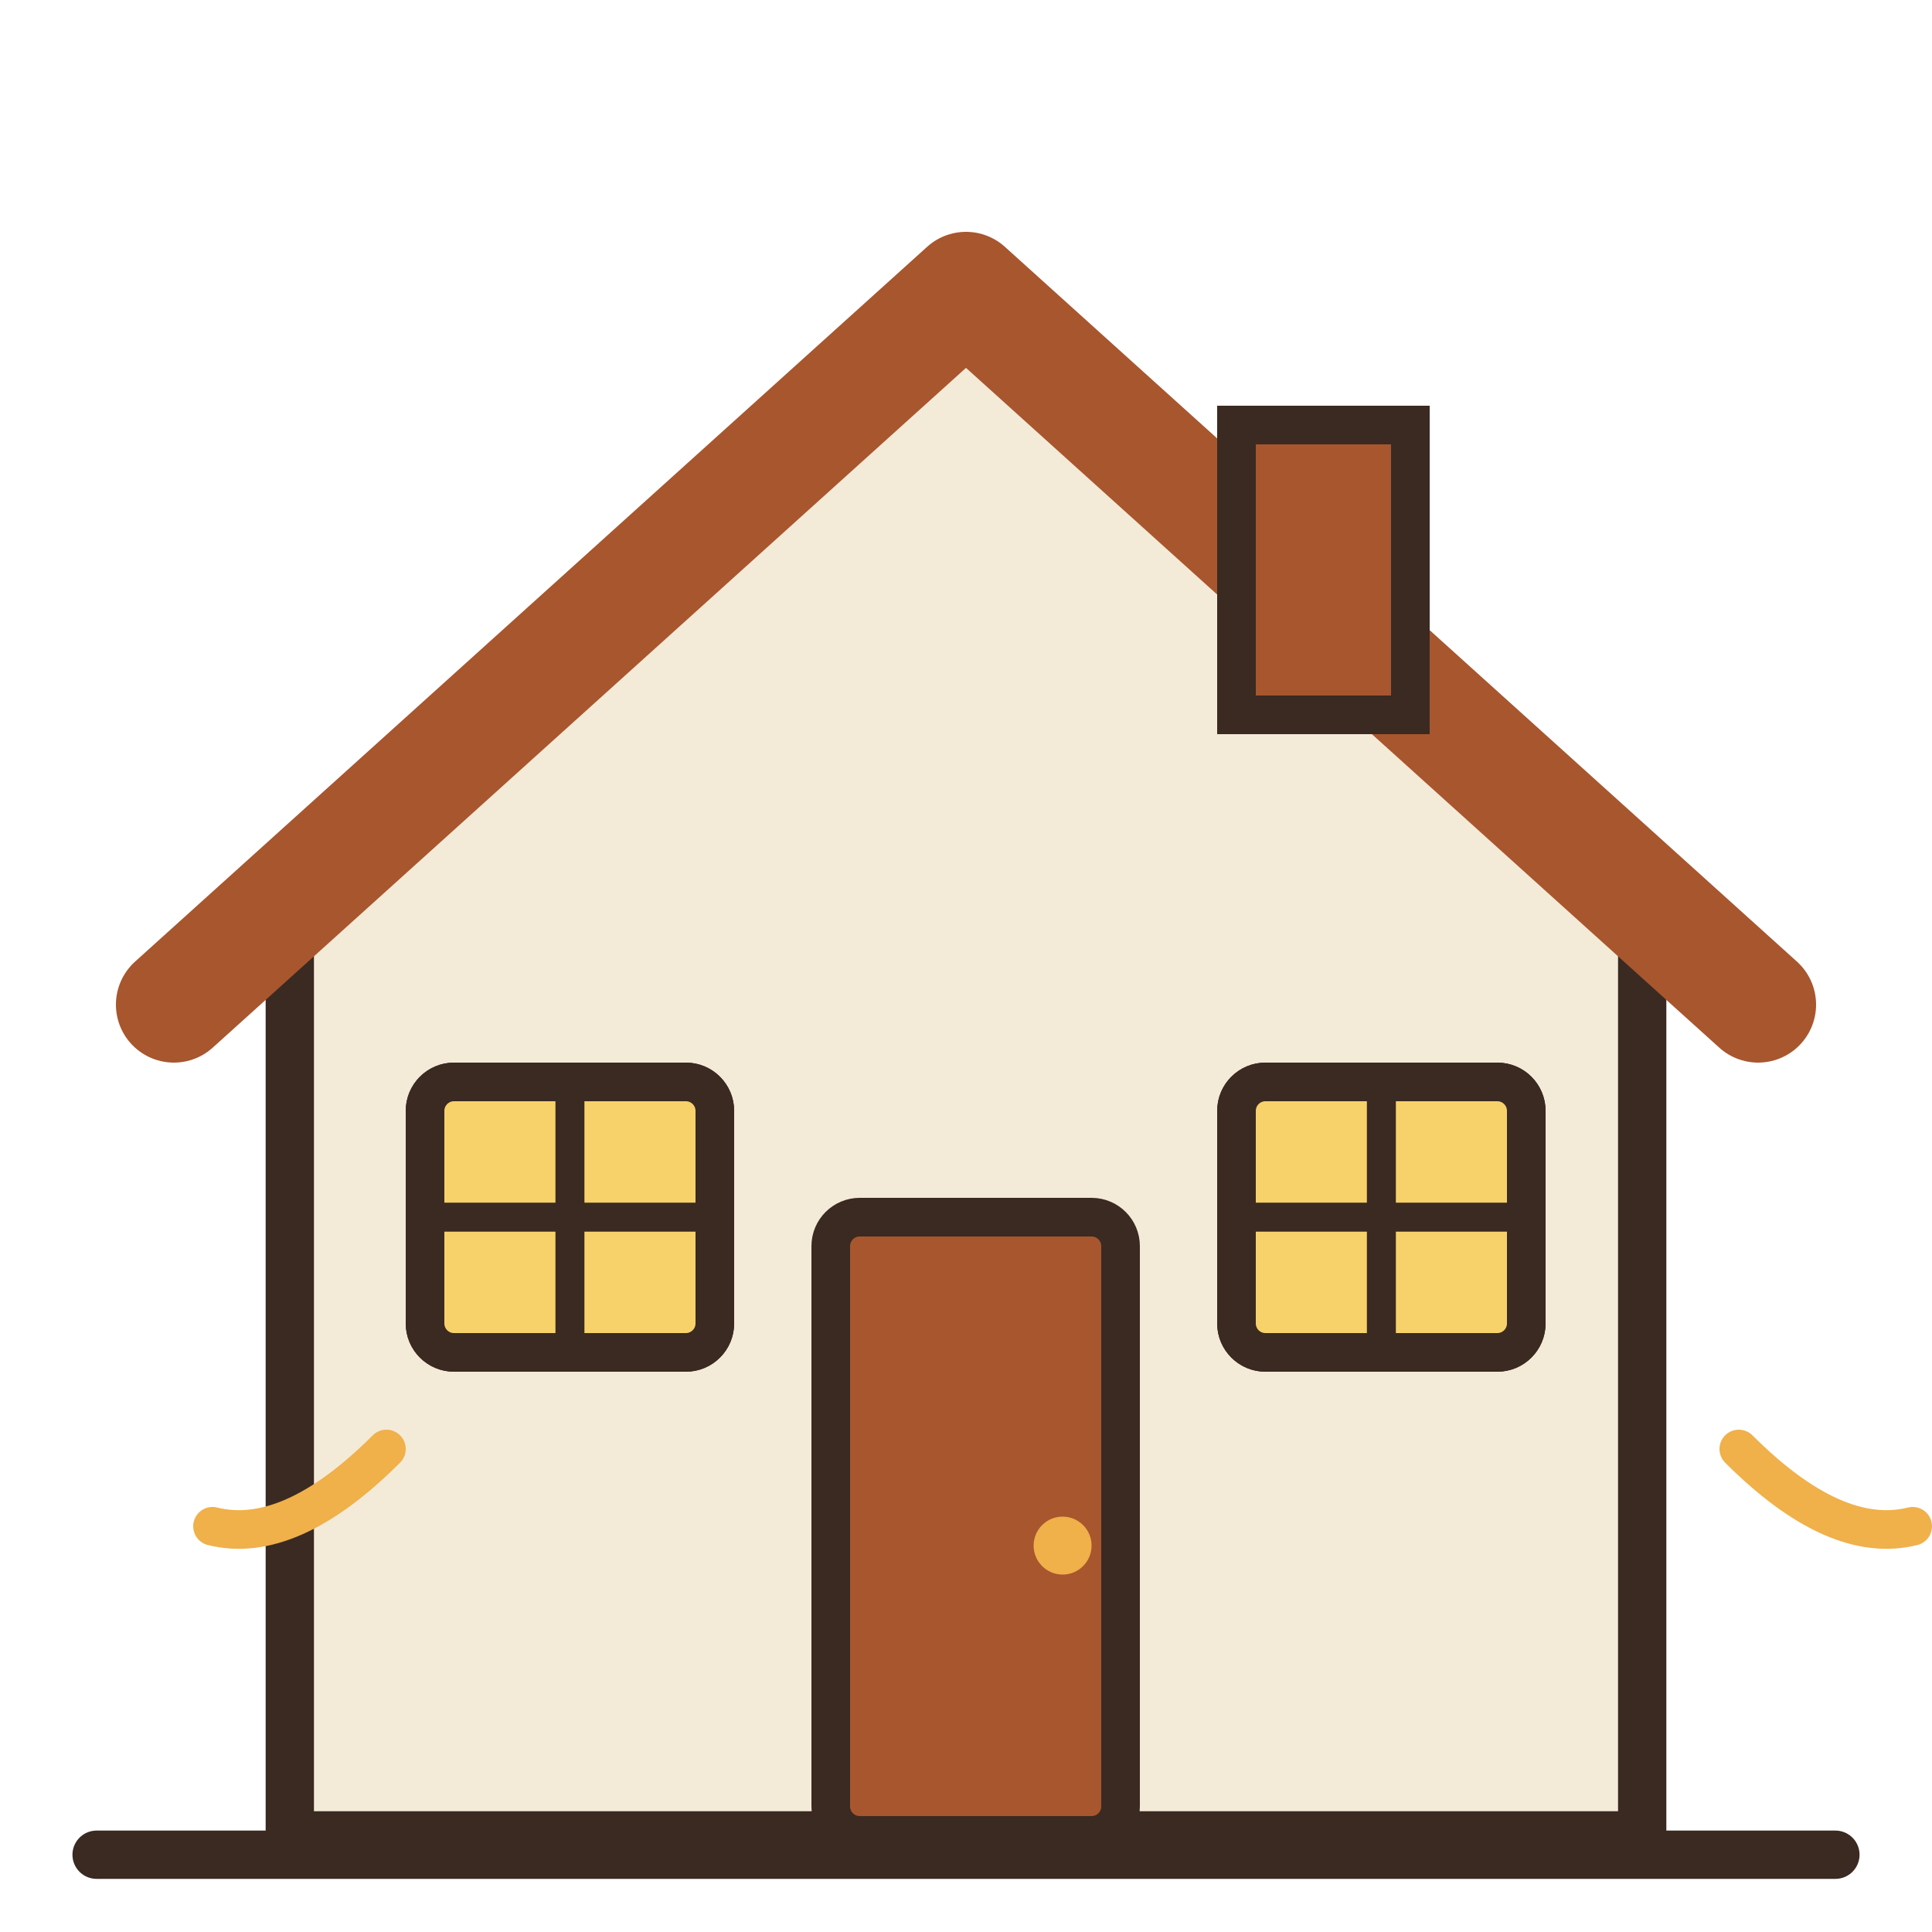
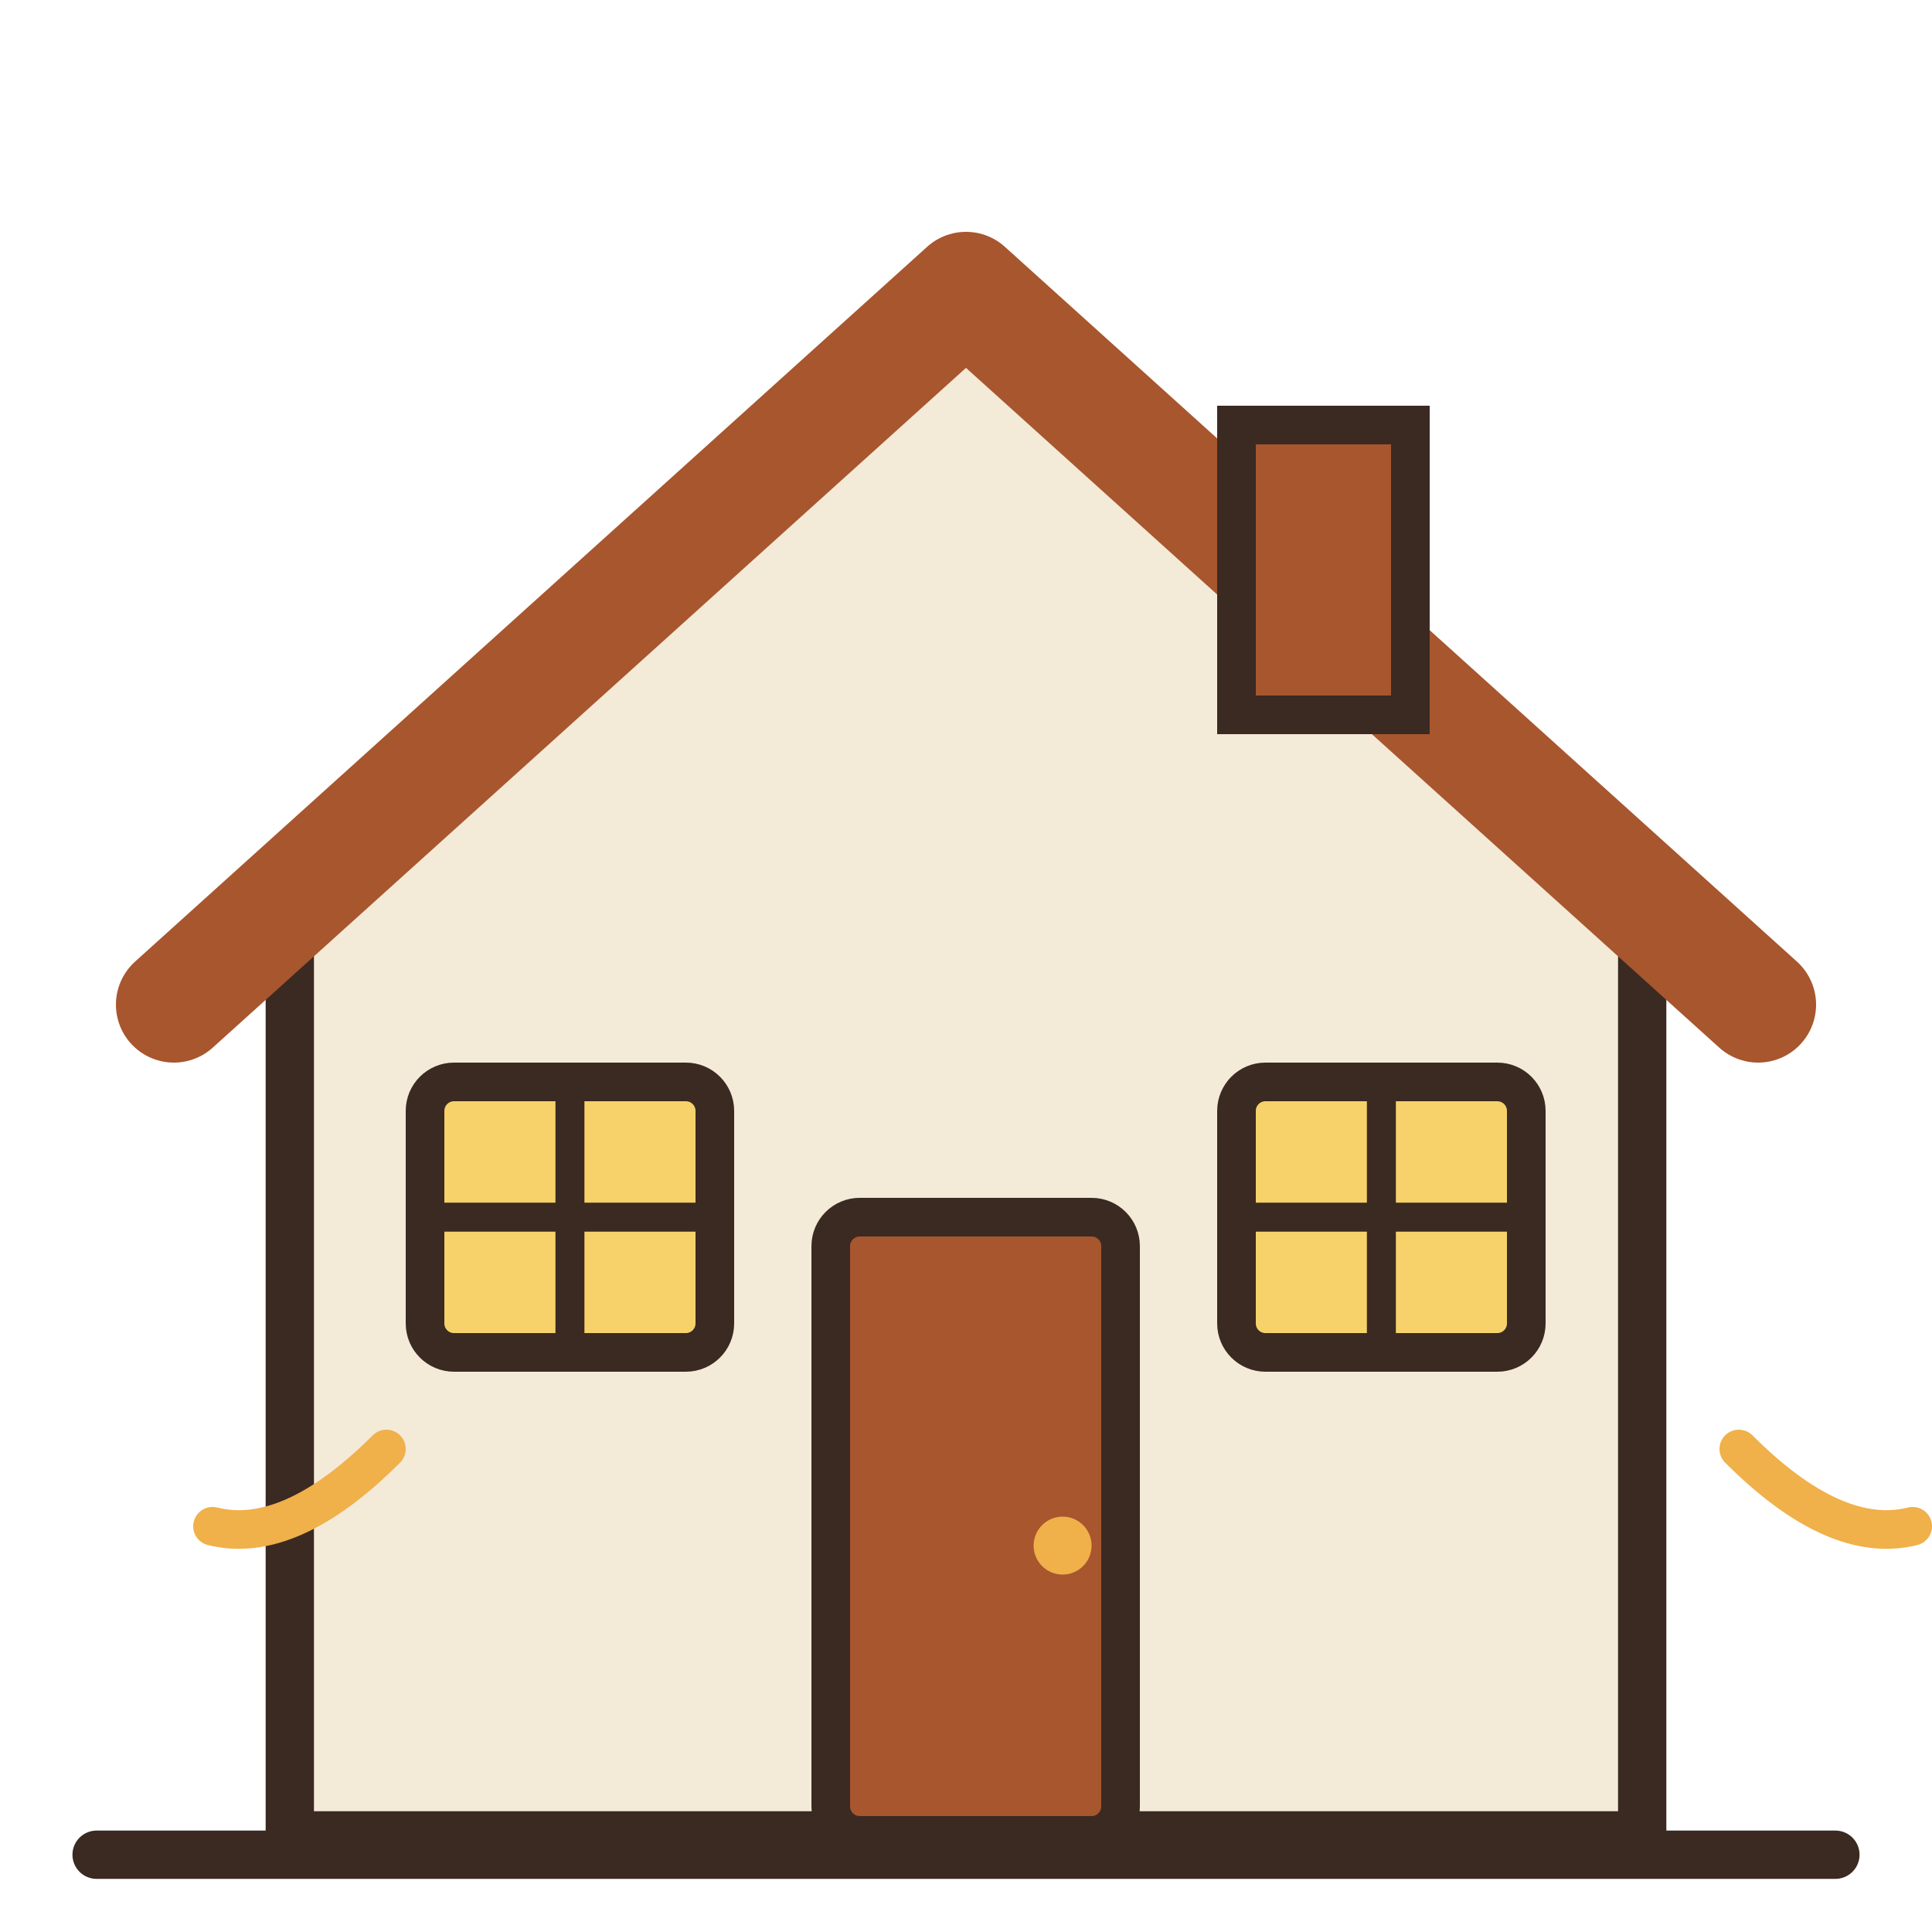
<svg xmlns="http://www.w3.org/2000/svg" viewBox="0 0 200 200">
  <path d="M10 192 H190" stroke="#3a2a22" stroke-width="5" stroke-linecap="round" />
  <path d="M30 96 L100 34 L170 96 V190 H30 Z" fill="#f4ead8" stroke="#3a2a22" stroke-width="5" stroke-linejoin="round" />
  <path d="M18 104 L100 30 L182 104" fill="none" stroke="#a8562e" stroke-width="12" stroke-linecap="round" stroke-linejoin="round" />
  <rect x="128" y="44" width="18" height="30" fill="#a8562e" stroke="#3a2a22" stroke-width="4" />
  <rect x="86" y="126" width="30" height="64" rx="3" fill="#a8562e" stroke="#3a2a22" stroke-width="4" />
  <circle cx="110" cy="160" r="3" fill="#f0b04a" />
-   <rect x="44" y="112" width="30" height="28" rx="3" stroke="#3a2a22" stroke-width="4" fill="#5b6b7a" data-when="away" />
-   <rect x="44" y="112" width="30" height="28" rx="3" stroke="#3a2a22" stroke-width="4" fill="#f7d26a" data-when="home" />
-   <rect x="128" y="112" width="30" height="28" rx="3" stroke="#3a2a22" stroke-width="4" fill="#5b6b7a" data-when="away" />
-   <rect x="128" y="112" width="30" height="28" rx="3" stroke="#3a2a22" stroke-width="4" fill="#f7d26a" data-when="home" />
+   <rect x="44" y="112" width="30" height="28" rx="3" stroke="#3a2a22" stroke-width="4" fill="#f7d26a" />
+   <rect x="128" y="112" width="30" height="28" rx="3" stroke="#3a2a22" stroke-width="4" fill="#f7d26a" />
  <path d="M59 112 v28 M44 126 h30 M143 112 v28 M128 126 h30" stroke="#3a2a22" stroke-width="3" />
-   <g data-when="home">
+   <g>
    <path d="M40 150 q-10 10 -18 8 M180 150 q10 10 18 8" fill="none" stroke="#f0b04a" stroke-width="4" stroke-linecap="round" />
  </g>
</svg>
